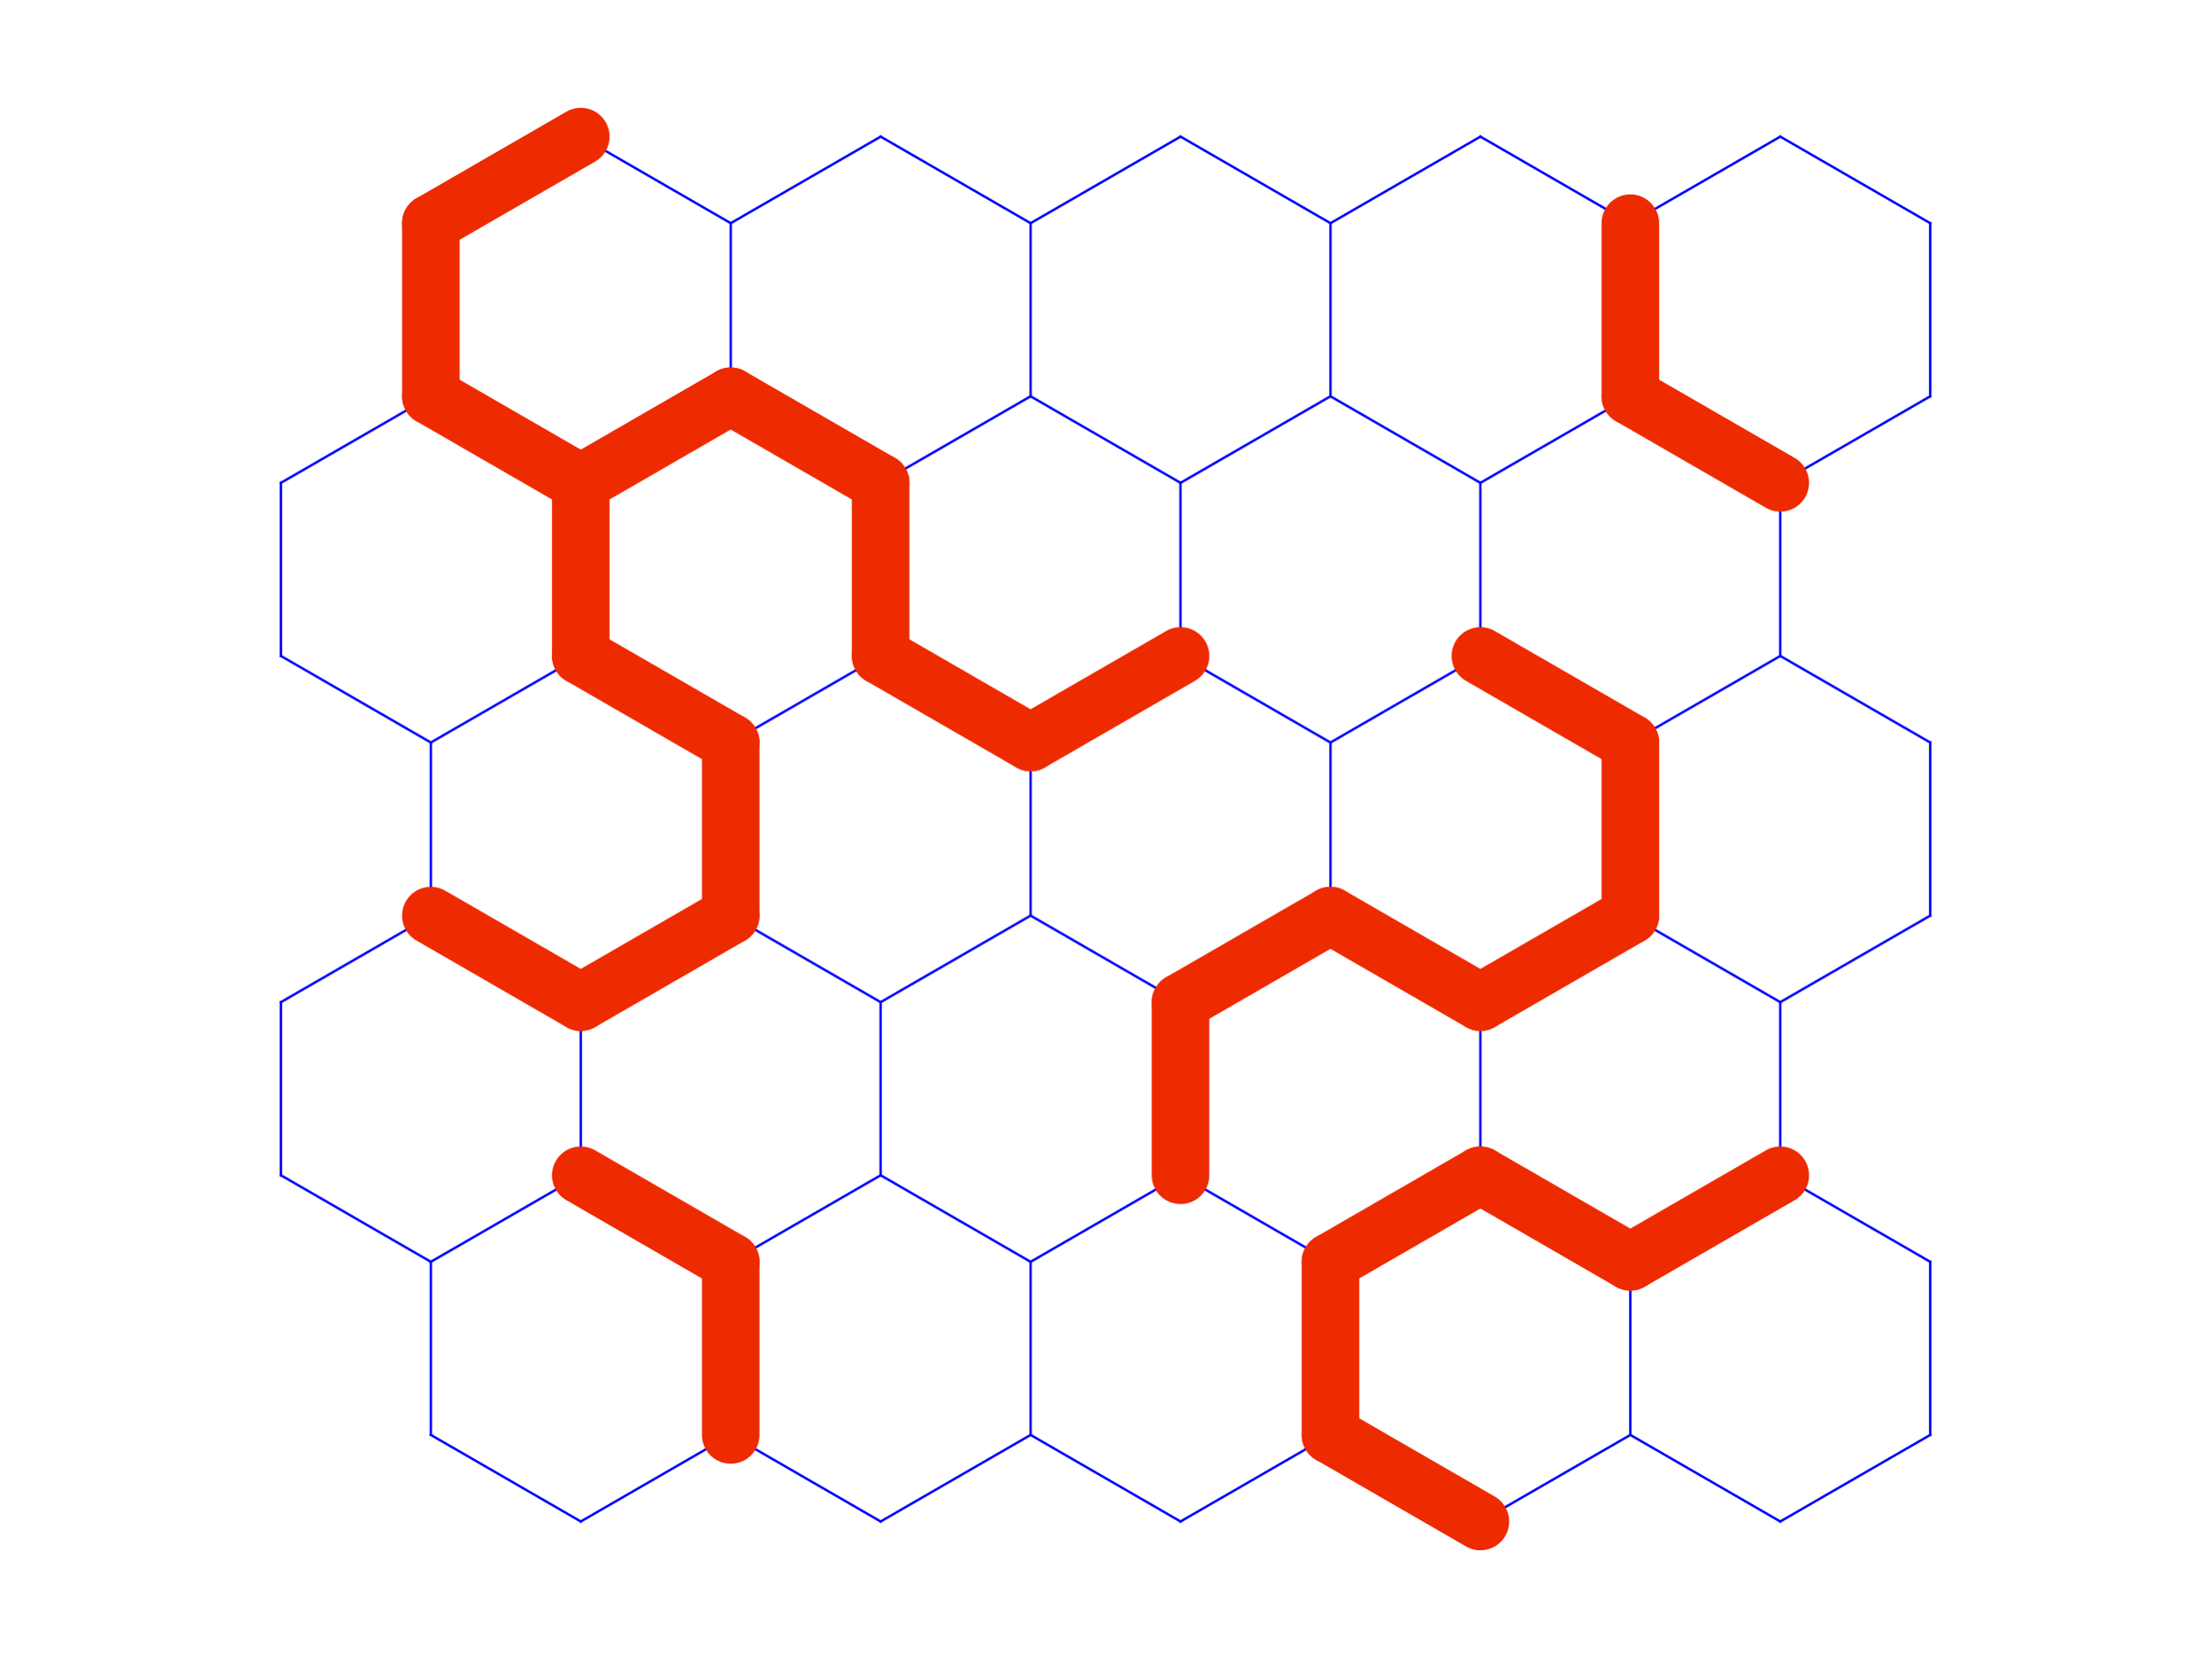
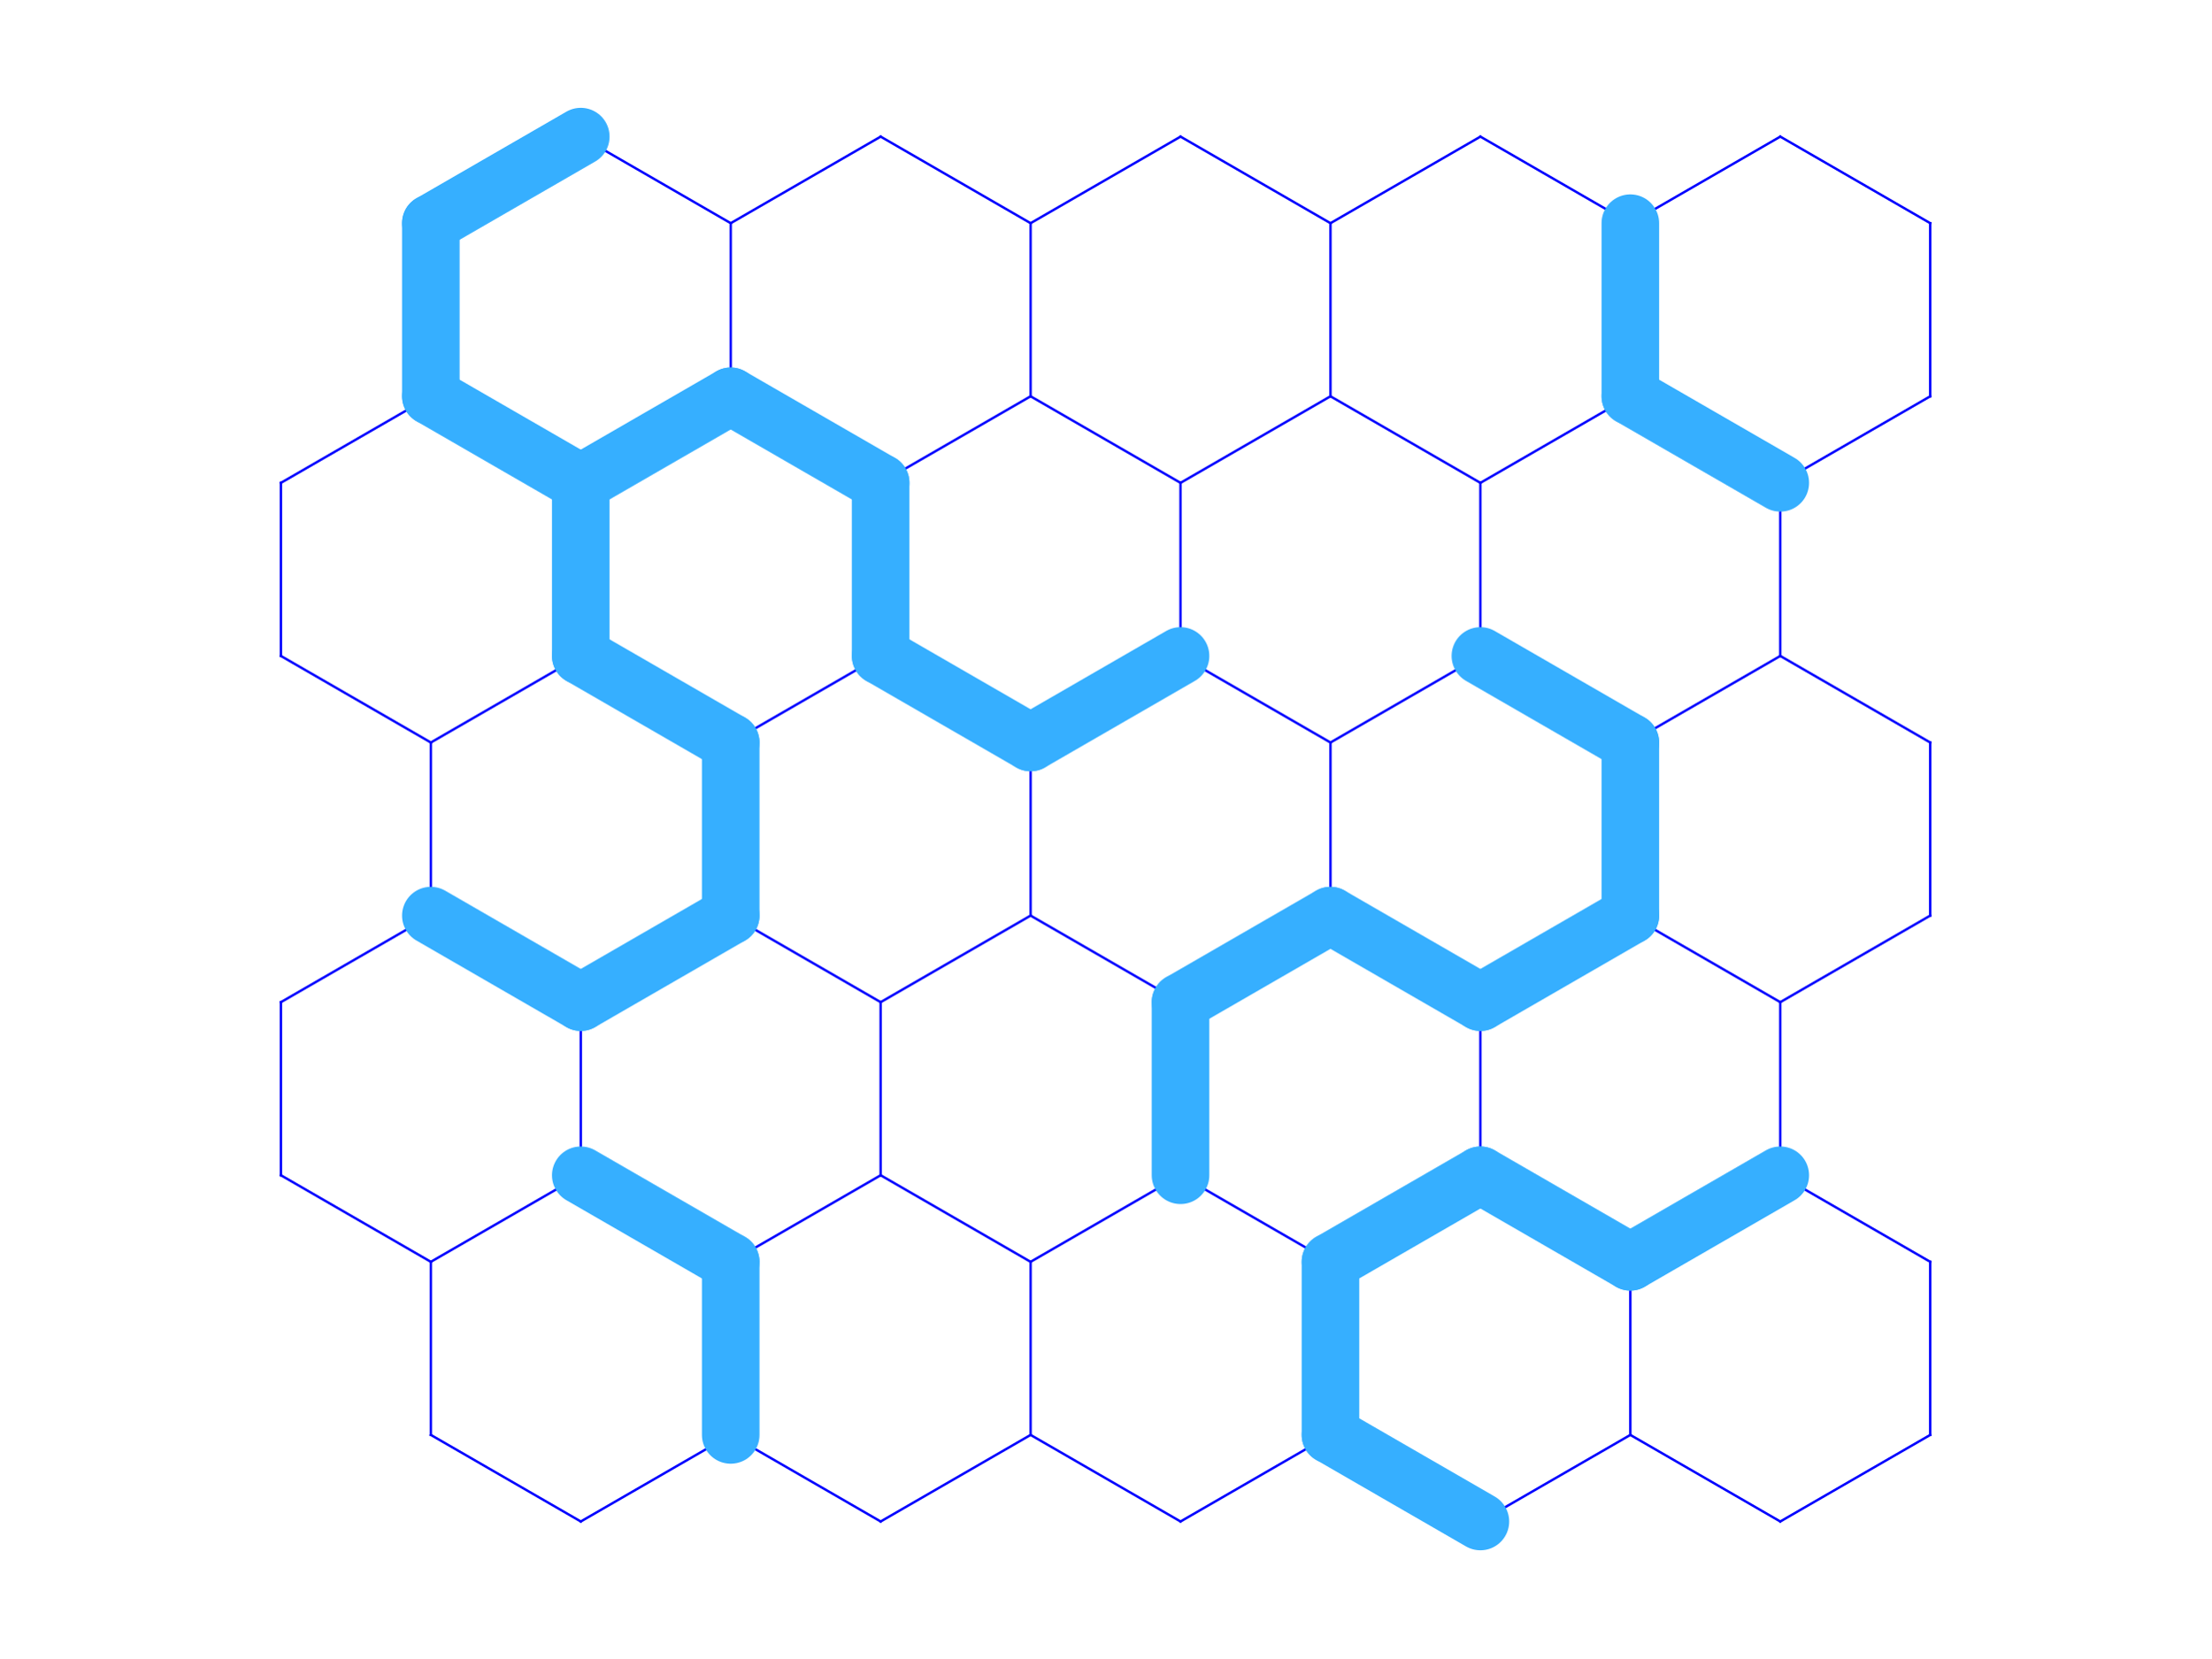
<svg xmlns="http://www.w3.org/2000/svg" width="460.8pt" height="345.6pt" viewBox="0 0 460.8 345.6" version="1.1" id="svg97">
  <defs id="defs1">
    <style type="text/css" id="style1">*{stroke-linejoin: round; stroke-linecap: butt}</style>
  </defs>
  <defs id="defs97">
    <clipPath id="pdbf9a2d3a2">
      <rect x="41.351" y="14.04" width="378.098" height="317.52" id="rect97" />
    </clipPath>
  </defs>
  <g id="layer5">
    <g id="line2d_2">
      <path d="M 121.033 317.127  L 152.281 299.086  " clip-path="url(#pdbf9a2d3a2)" style="fill: none; stroke: #0000ff; stroke-width: 0.5; stroke-linecap: square" id="path3" />
    </g>
    <g id="line2d_3">
      <path d="M 183.528 317.127  L 214.776 299.086  " clip-path="url(#pdbf9a2d3a2)" style="fill: none; stroke: #0000ff; stroke-width: 0.5; stroke-linecap: square" id="path4" />
    </g>
    <g id="line2d_4">
      <path d="M 246.024 317.127  L 277.272 299.086  " clip-path="url(#pdbf9a2d3a2)" style="fill: none; stroke: #0000ff; stroke-width: 0.5; stroke-linecap: square" id="path5" />
    </g>
    <g id="line2d_5">
      <path d="M 308.519 317.127  L 339.767 299.086  " clip-path="url(#pdbf9a2d3a2)" style="fill: none; stroke: #0000ff; stroke-width: 0.5; stroke-linecap: square" id="path6" />
    </g>
    <g id="line2d_6">
      <path d="M 371.015 317.127  L 402.263 299.086  " clip-path="url(#pdbf9a2d3a2)" style="fill: none; stroke: #0000ff; stroke-width: 0.5; stroke-linecap: square" id="path7" />
    </g>
    <g id="line2d_7">
      <path d="M 121.033 317.127  L 89.785 299.086  " clip-path="url(#pdbf9a2d3a2)" style="fill: none; stroke: #0000ff; stroke-width: 0.5; stroke-linecap: square" id="path8" />
    </g>
    <g id="line2d_8">
      <path d="M 183.528 317.127  L 152.281 299.086  " clip-path="url(#pdbf9a2d3a2)" style="fill: none; stroke: #0000ff; stroke-width: 0.5; stroke-linecap: square" id="path9" />
    </g>
    <g id="line2d_9">
      <path d="M 246.024 317.127  L 214.776 299.086  " clip-path="url(#pdbf9a2d3a2)" style="fill: none; stroke: #0000ff; stroke-width: 0.5; stroke-linecap: square" id="path10" />
    </g>
    <g id="line2d_11">
      <path d="M 371.015 317.127  L 339.767 299.086  " clip-path="url(#pdbf9a2d3a2)" style="fill: none; stroke: #0000ff; stroke-width: 0.5; stroke-linecap: square" id="path12" />
    </g>
    <g id="line2d_12">
      <path d="M 89.785 299.086  L 89.785 263.005  " clip-path="url(#pdbf9a2d3a2)" style="fill: none; stroke: #0000ff; stroke-width: 0.5; stroke-linecap: square" id="path13" />
    </g>
    <g id="line2d_14">
      <path d="M 214.776 299.086  L 214.776 263.005  " clip-path="url(#pdbf9a2d3a2)" style="fill: none; stroke: #0000ff; stroke-width: 0.5; stroke-linecap: square" id="path15" />
    </g>
    <g id="line2d_16">
      <path d="M 339.767 299.086  L 339.767 263.005  " clip-path="url(#pdbf9a2d3a2)" style="fill: none; stroke: #0000ff; stroke-width: 0.5; stroke-linecap: square" id="path17" />
    </g>
    <g id="line2d_17">
      <path d="M 402.263 299.086  L 402.263 263.005  " clip-path="url(#pdbf9a2d3a2)" style="fill: none; stroke: #0000ff; stroke-width: 0.5; stroke-linecap: square" id="path18" />
    </g>
    <g id="line2d_18">
      <path d="M 89.785 263.005  L 58.537 244.964  " clip-path="url(#pdbf9a2d3a2)" style="fill: none; stroke: #0000ff; stroke-width: 0.5; stroke-linecap: square" id="path19" />
    </g>
    <g id="line2d_20">
      <path d="M 214.776 263.005  L 183.528 244.964  " clip-path="url(#pdbf9a2d3a2)" style="fill: none; stroke: #0000ff; stroke-width: 0.5; stroke-linecap: square" id="path21" />
    </g>
    <g id="line2d_21">
      <path d="M 277.272 263.005  L 246.024 244.964  " clip-path="url(#pdbf9a2d3a2)" style="fill: none; stroke: #0000ff; stroke-width: 0.5; stroke-linecap: square" id="path22" />
    </g>
    <g id="line2d_23">
      <path d="M 402.263 263.005  L 371.015 244.964  " clip-path="url(#pdbf9a2d3a2)" style="fill: none; stroke: #0000ff; stroke-width: 0.5; stroke-linecap: square" id="path24" />
    </g>
    <g id="line2d_24">
      <path d="M 89.785 263.005  L 121.033 244.964  " clip-path="url(#pdbf9a2d3a2)" style="fill: none; stroke: #0000ff; stroke-width: 0.5; stroke-linecap: square" id="path25" />
    </g>
    <g id="line2d_25">
      <path d="M 152.281 263.005  L 183.528 244.964  " clip-path="url(#pdbf9a2d3a2)" style="fill: none; stroke: #0000ff; stroke-width: 0.5; stroke-linecap: square" id="path26" />
    </g>
    <g id="line2d_26">
      <path d="M 214.776 263.005  L 246.024 244.964  " clip-path="url(#pdbf9a2d3a2)" style="fill: none; stroke: #0000ff; stroke-width: 0.5; stroke-linecap: square" id="path27" />
    </g>
    <g id="line2d_29">
      <path d="M 58.537 244.964  L 58.537 208.882  " clip-path="url(#pdbf9a2d3a2)" style="fill: none; stroke: #0000ff; stroke-width: 0.5; stroke-linecap: square" id="path30" />
    </g>
    <g id="line2d_30">
      <path d="M 121.033 244.964  L 121.033 208.882  " clip-path="url(#pdbf9a2d3a2)" style="fill: none; stroke: #0000ff; stroke-width: 0.5; stroke-linecap: square" id="path31" />
    </g>
    <g id="line2d_31">
      <path d="M 183.528 244.964  L 183.528 208.882  " clip-path="url(#pdbf9a2d3a2)" style="fill: none; stroke: #0000ff; stroke-width: 0.5; stroke-linecap: square" id="path32" />
    </g>
    <g id="line2d_33">
      <path d="M 308.519 244.964  L 308.519 208.882  " clip-path="url(#pdbf9a2d3a2)" style="fill: none; stroke: #0000ff; stroke-width: 0.5; stroke-linecap: square" id="path34" />
    </g>
    <g id="line2d_34">
      <path d="M 371.015 244.964  L 371.015 208.882  " clip-path="url(#pdbf9a2d3a2)" style="fill: none; stroke: #0000ff; stroke-width: 0.5; stroke-linecap: square" id="path35" />
    </g>
    <g id="line2d_35">
      <path d="M 58.537 208.882  L 89.785 190.841  " clip-path="url(#pdbf9a2d3a2)" style="fill: none; stroke: #0000ff; stroke-width: 0.5; stroke-linecap: square" id="path36" />
    </g>
    <g id="line2d_37">
      <path d="M 183.528 208.882  L 214.776 190.841  " clip-path="url(#pdbf9a2d3a2)" style="fill: none; stroke: #0000ff; stroke-width: 0.5; stroke-linecap: square" id="path38" />
    </g>
    <g id="line2d_40">
      <path d="M 371.015 208.882  L 402.263 190.841  " clip-path="url(#pdbf9a2d3a2)" style="fill: none; stroke: #0000ff; stroke-width: 0.5; stroke-linecap: square" id="path41" />
    </g>
    <g id="line2d_42">
      <path d="M 183.528 208.882  L 152.281 190.841  " clip-path="url(#pdbf9a2d3a2)" style="fill: none; stroke: #0000ff; stroke-width: 0.5; stroke-linecap: square" id="path43" />
    </g>
    <g id="line2d_43">
      <path d="M 246.024 208.882  L 214.776 190.841  " clip-path="url(#pdbf9a2d3a2)" style="fill: none; stroke: #0000ff; stroke-width: 0.5; stroke-linecap: square" id="path44" />
    </g>
    <g id="line2d_45">
      <path d="M 371.015 208.882  L 339.767 190.841  " clip-path="url(#pdbf9a2d3a2)" style="fill: none; stroke: #0000ff; stroke-width: 0.5; stroke-linecap: square" id="path46" />
    </g>
    <g id="line2d_46">
      <path d="M 89.785 190.841  L 89.785 154.759  " clip-path="url(#pdbf9a2d3a2)" style="fill: none; stroke: #0000ff; stroke-width: 0.5; stroke-linecap: square" id="path47" />
    </g>
    <g id="line2d_48">
      <path d="M 214.776 190.841  L 214.776 154.759  " clip-path="url(#pdbf9a2d3a2)" style="fill: none; stroke: #0000ff; stroke-width: 0.5; stroke-linecap: square" id="path49" />
    </g>
    <g id="line2d_49">
      <path d="M 277.272 190.841  L 277.272 154.759  " clip-path="url(#pdbf9a2d3a2)" style="fill: none; stroke: #0000ff; stroke-width: 0.5; stroke-linecap: square" id="path50" />
    </g>
    <g id="line2d_51">
      <path d="M 402.263 190.841  L 402.263 154.759  " clip-path="url(#pdbf9a2d3a2)" style="fill: none; stroke: #0000ff; stroke-width: 0.5; stroke-linecap: square" id="path52" />
    </g>
    <g id="line2d_52">
      <path d="M 89.785 154.759  L 58.537 136.718  " clip-path="url(#pdbf9a2d3a2)" style="fill: none; stroke: #0000ff; stroke-width: 0.5; stroke-linecap: square" id="path53" />
    </g>
    <g id="line2d_55">
      <path d="M 277.272 154.759  L 246.024 136.718  " clip-path="url(#pdbf9a2d3a2)" style="fill: none; stroke: #0000ff; stroke-width: 0.5; stroke-linecap: square" id="path56" />
    </g>
    <g id="line2d_57">
      <path d="M 402.263 154.759  L 371.015 136.718  " clip-path="url(#pdbf9a2d3a2)" style="fill: none; stroke: #0000ff; stroke-width: 0.5; stroke-linecap: square" id="path58" />
    </g>
    <g id="line2d_58">
      <path d="M 89.785 154.759  L 121.033 136.718  " clip-path="url(#pdbf9a2d3a2)" style="fill: none; stroke: #0000ff; stroke-width: 0.5; stroke-linecap: square" id="path59" />
    </g>
    <g id="line2d_59">
      <path d="M 152.281 154.759  L 183.528 136.718  " clip-path="url(#pdbf9a2d3a2)" style="fill: none; stroke: #0000ff; stroke-width: 0.5; stroke-linecap: square" id="path60" />
    </g>
    <g id="line2d_61">
      <path d="M 277.272 154.759  L 308.519 136.718  " clip-path="url(#pdbf9a2d3a2)" style="fill: none; stroke: #0000ff; stroke-width: 0.5; stroke-linecap: square" id="path62" />
    </g>
    <g id="line2d_62">
      <path d="M 339.767 154.759  L 371.015 136.718  " clip-path="url(#pdbf9a2d3a2)" style="fill: none; stroke: #0000ff; stroke-width: 0.5; stroke-linecap: square" id="path63" />
    </g>
    <g id="line2d_63">
      <path d="M 58.537 136.718  L 58.537 100.636  " clip-path="url(#pdbf9a2d3a2)" style="fill: none; stroke: #0000ff; stroke-width: 0.5; stroke-linecap: square" id="path64" />
    </g>
    <g id="line2d_66">
      <path d="M 246.024 136.718  L 246.024 100.636  " clip-path="url(#pdbf9a2d3a2)" style="fill: none; stroke: #0000ff; stroke-width: 0.5; stroke-linecap: square" id="path67" />
    </g>
    <g id="line2d_67">
      <path d="M 308.519 136.718  L 308.519 100.636  " clip-path="url(#pdbf9a2d3a2)" style="fill: none; stroke: #0000ff; stroke-width: 0.5; stroke-linecap: square" id="path68" />
    </g>
    <g id="line2d_68">
      <path d="M 371.015 136.718  L 371.015 100.636  " clip-path="url(#pdbf9a2d3a2)" style="fill: none; stroke: #0000ff; stroke-width: 0.5; stroke-linecap: square" id="path69" />
    </g>
    <g id="line2d_69">
      <path d="M 58.537 100.636  L 89.785 82.595  " clip-path="url(#pdbf9a2d3a2)" style="fill: none; stroke: #0000ff; stroke-width: 0.5; stroke-linecap: square" id="path70" />
    </g>
    <g id="line2d_71">
      <path d="M 183.528 100.636  L 214.776 82.595  " clip-path="url(#pdbf9a2d3a2)" style="fill: none; stroke: #0000ff; stroke-width: 0.5; stroke-linecap: square" id="path72" />
    </g>
    <g id="line2d_72">
      <path d="M 246.024 100.636  L 277.272 82.595  " clip-path="url(#pdbf9a2d3a2)" style="fill: none; stroke: #0000ff; stroke-width: 0.5; stroke-linecap: square" id="path73" />
    </g>
    <g id="line2d_73">
      <path d="M 308.519 100.636  L 339.767 82.595  " clip-path="url(#pdbf9a2d3a2)" style="fill: none; stroke: #0000ff; stroke-width: 0.5; stroke-linecap: square" id="path74" />
    </g>
    <g id="line2d_74">
      <path d="M 371.015 100.636  L 402.263 82.595  " clip-path="url(#pdbf9a2d3a2)" style="fill: none; stroke: #0000ff; stroke-width: 0.5; stroke-linecap: square" id="path75" />
    </g>
    <g id="line2d_77">
      <path d="M 246.024 100.636  L 214.776 82.595  " clip-path="url(#pdbf9a2d3a2)" style="fill: none; stroke: #0000ff; stroke-width: 0.5; stroke-linecap: square" id="path78" />
    </g>
    <g id="line2d_78">
      <path d="M 308.519 100.636  L 277.272 82.595  " clip-path="url(#pdbf9a2d3a2)" style="fill: none; stroke: #0000ff; stroke-width: 0.5; stroke-linecap: square" id="path79" />
    </g>
    <g id="line2d_81">
      <path d="M 152.281 82.595  L 152.281 46.514  " clip-path="url(#pdbf9a2d3a2)" style="fill: none; stroke: #0000ff; stroke-width: 0.5; stroke-linecap: square" id="path82" />
    </g>
    <g id="line2d_82">
      <path d="M 214.776 82.595  L 214.776 46.514  " clip-path="url(#pdbf9a2d3a2)" style="fill: none; stroke: #0000ff; stroke-width: 0.5; stroke-linecap: square" id="path83" />
    </g>
    <g id="line2d_83">
      <path d="M 277.272 82.595  L 277.272 46.514  " clip-path="url(#pdbf9a2d3a2)" style="fill: none; stroke: #0000ff; stroke-width: 0.5; stroke-linecap: square" id="path84" />
    </g>
    <g id="line2d_85">
      <path d="M 402.263 82.595  L 402.263 46.514  " clip-path="url(#pdbf9a2d3a2)" style="fill: none; stroke: #0000ff; stroke-width: 0.5; stroke-linecap: square" id="path86" />
    </g>
    <g id="line2d_87">
      <path d="M 152.281 46.514  L 121.033 28.473  " clip-path="url(#pdbf9a2d3a2)" style="fill: none; stroke: #0000ff; stroke-width: 0.5; stroke-linecap: square" id="path88" />
    </g>
    <g id="line2d_88">
      <path d="M 214.776 46.514  L 183.528 28.473  " clip-path="url(#pdbf9a2d3a2)" style="fill: none; stroke: #0000ff; stroke-width: 0.5; stroke-linecap: square" id="path89" />
    </g>
    <g id="line2d_89">
      <path d="M 277.272 46.514  L 246.024 28.473  " clip-path="url(#pdbf9a2d3a2)" style="fill: none; stroke: #0000ff; stroke-width: 0.5; stroke-linecap: square" id="path90" />
    </g>
    <g id="line2d_90">
      <path d="M 339.767 46.514  L 308.519 28.473  " clip-path="url(#pdbf9a2d3a2)" style="fill: none; stroke: #0000ff; stroke-width: 0.5; stroke-linecap: square" id="path91" />
    </g>
    <g id="line2d_91">
      <path d="M 402.263 46.514  L 371.015 28.473  " clip-path="url(#pdbf9a2d3a2)" style="fill: none; stroke: #0000ff; stroke-width: 0.5; stroke-linecap: square" id="path92" />
    </g>
    <g id="line2d_92" style="stroke:#000000;stroke-opacity:1;stroke-width:5;stroke-dasharray:none;stroke-linecap:round" />
    <g id="line2d_93">
      <path d="M 152.281 46.514  L 183.528 28.473  " clip-path="url(#pdbf9a2d3a2)" style="fill: none; stroke: #0000ff; stroke-width: 0.5; stroke-linecap: square" id="path94" />
    </g>
    <g id="line2d_94">
      <path d="M 214.776 46.514  L 246.024 28.473  " clip-path="url(#pdbf9a2d3a2)" style="fill: none; stroke: #0000ff; stroke-width: 0.5; stroke-linecap: square" id="path95" />
    </g>
    <g id="line2d_95">
      <path d="M 277.272 46.514  L 308.519 28.473  " clip-path="url(#pdbf9a2d3a2)" style="fill: none; stroke: #0000ff; stroke-width: 0.5; stroke-linecap: square" id="path96" />
    </g>
    <g id="line2d_96">
      <path d="M 339.767 46.514  L 371.015 28.473  " clip-path="url(#pdbf9a2d3a2)" style="fill: none; stroke: #0000ff; stroke-width: 0.5; stroke-linecap: square" id="path97" />
    </g>
  </g>
  <g id="layer6">
-     <g id="line2d_10" style="stroke:#ee2b00;stroke-opacity:1;stroke-width:12;stroke-dasharray:none;stroke-linecap:round">
-       <path d="M 308.519 317.127  L 277.272 299.086  " clip-path="url(#pdbf9a2d3a2)" style="fill:none;stroke:#ee2b00;stroke-width:12;stroke-linecap:round;stroke-opacity:1;stroke-dasharray:none" id="path11" />
-     </g>
-     <g id="line2d_13" style="stroke:#ee2b00;stroke-opacity:1;stroke-width:12;stroke-dasharray:none;stroke-linecap:round">
-       <path d="M 152.281 299.086  L 152.281 263.005  " clip-path="url(#pdbf9a2d3a2)" style="fill:none;stroke:#ee2b00;stroke-width:12;stroke-linecap:round;stroke-opacity:1;stroke-dasharray:none" id="path14" />
-     </g>
-     <g id="line2d_15" style="stroke:#ee2b00;stroke-opacity:1;stroke-width:12;stroke-dasharray:none;stroke-linecap:round">
-       <path d="M 277.272 299.086  L 277.272 263.005  " clip-path="url(#pdbf9a2d3a2)" style="fill:none;stroke:#ee2b00;stroke-width:12;stroke-linecap:round;stroke-opacity:1;stroke-dasharray:none" id="path16" />
-     </g>
-     <g id="line2d_19" style="stroke:#ee2b00;stroke-opacity:1;stroke-width:12;stroke-dasharray:none;stroke-linecap:round">
-       <path d="M 152.281 263.005  L 121.033 244.964  " clip-path="url(#pdbf9a2d3a2)" style="fill:none;stroke:#ee2b00;stroke-width:12;stroke-linecap:round;stroke-opacity:1;stroke-dasharray:none" id="path20" />
-     </g>
-     <g id="line2d_22" style="stroke:#ee2b00;stroke-opacity:1;stroke-width:12;stroke-dasharray:none;stroke-linecap:round">
-       <path d="M 339.767 263.005  L 308.519 244.964  " clip-path="url(#pdbf9a2d3a2)" style="fill:none;stroke:#ee2b00;stroke-width:12;stroke-linecap:round;stroke-opacity:1;stroke-dasharray:none" id="path23" />
-     </g>
-     <g id="line2d_27" style="stroke:#ee2b00;stroke-opacity:1;stroke-width:12;stroke-dasharray:none;stroke-linecap:round">
-       <path d="M 277.272 263.005  L 308.519 244.964  " clip-path="url(#pdbf9a2d3a2)" style="fill:none;stroke:#ee2b00;stroke-width:12;stroke-linecap:round;stroke-opacity:1;stroke-dasharray:none" id="path28" />
-     </g>
-     <g id="line2d_28" style="stroke:#ee2b00;stroke-opacity:1;stroke-width:12;stroke-dasharray:none;stroke-linecap:round">
-       <path d="M 339.767 263.005  L 371.015 244.964  " clip-path="url(#pdbf9a2d3a2)" style="fill:none;stroke:#ee2b00;stroke-width:12;stroke-linecap:round;stroke-opacity:1;stroke-dasharray:none" id="path29" />
-     </g>
-     <g id="line2d_32" style="stroke:#ee2b00;stroke-opacity:1;stroke-width:12;stroke-dasharray:none;stroke-linecap:round">
-       <path d="M 246.024 244.964  L 246.024 208.882  " clip-path="url(#pdbf9a2d3a2)" style="fill:none;stroke:#ee2b00;stroke-width:12;stroke-linecap:round;stroke-opacity:1;stroke-dasharray:none" id="path33" />
-     </g>
-     <g id="line2d_36" style="stroke:#ee2b00;stroke-opacity:1;stroke-width:12;stroke-dasharray:none;stroke-linecap:round">
-       <path d="M 121.033 208.882  L 152.281 190.841  " clip-path="url(#pdbf9a2d3a2)" style="fill:none;stroke:#ee2b00;stroke-width:12;stroke-linecap:round;stroke-opacity:1;stroke-dasharray:none" id="path37" />
-     </g>
-     <g id="line2d_38" style="stroke:#ee2b00;stroke-opacity:1;stroke-width:12;stroke-dasharray:none;stroke-linecap:round">
-       <path d="M 246.024 208.882  L 277.272 190.841  " clip-path="url(#pdbf9a2d3a2)" style="fill:none;stroke:#ee2b00;stroke-width:12;stroke-linecap:round;stroke-opacity:1;stroke-dasharray:none" id="path39" />
-     </g>
-     <g id="line2d_39" style="stroke:#ee2b00;stroke-opacity:1;stroke-width:12;stroke-dasharray:none;stroke-linecap:round">
-       <path d="M 308.519 208.882  L 339.767 190.841  " clip-path="url(#pdbf9a2d3a2)" style="fill:none;stroke:#ee2b00;stroke-width:12;stroke-linecap:round;stroke-opacity:1;stroke-dasharray:none" id="path40" />
-     </g>
-     <g id="line2d_41" style="stroke:#ee2b00;stroke-opacity:1;stroke-width:12;stroke-dasharray:none;stroke-linecap:round">
-       <path d="M 121.033 208.882  L 89.785 190.841  " clip-path="url(#pdbf9a2d3a2)" style="fill:none;stroke:#ee2b00;stroke-width:12;stroke-linecap:round;stroke-opacity:1;stroke-dasharray:none" id="path42" />
-     </g>
-     <g id="line2d_44" style="stroke:#ee2b00;stroke-opacity:1;stroke-width:12;stroke-dasharray:none;stroke-linecap:round">
-       <path d="M 308.519 208.882  L 277.272 190.841  " clip-path="url(#pdbf9a2d3a2)" style="fill:none;stroke:#ee2b00;stroke-width:12;stroke-linecap:round;stroke-opacity:1;stroke-dasharray:none" id="path45" />
-     </g>
-     <g id="line2d_47" style="stroke:#ee2b00;stroke-opacity:1;stroke-width:12;stroke-dasharray:none;stroke-linecap:round">
-       <path d="M 152.281 190.841  L 152.281 154.759  " clip-path="url(#pdbf9a2d3a2)" style="fill:none;stroke:#ee2b00;stroke-width:12;stroke-linecap:round;stroke-opacity:1;stroke-dasharray:none" id="path48" />
-     </g>
-     <g id="line2d_50" style="stroke:#ee2b00;stroke-opacity:1;stroke-width:12;stroke-dasharray:none;stroke-linecap:round">
-       <path d="M 339.767 190.841  L 339.767 154.759  " clip-path="url(#pdbf9a2d3a2)" style="fill:none;stroke:#ee2b00;stroke-width:12;stroke-linecap:round;stroke-opacity:1;stroke-dasharray:none" id="path51" />
-     </g>
-     <g id="line2d_53" style="stroke:#ee2b00;stroke-opacity:1;stroke-width:12;stroke-dasharray:none;stroke-linecap:round">
-       <path d="M 152.281 154.759  L 121.033 136.718  " clip-path="url(#pdbf9a2d3a2)" style="fill:none;stroke:#ee2b00;stroke-width:12;stroke-linecap:round;stroke-opacity:1;stroke-dasharray:none" id="path54" />
-     </g>
-     <g id="line2d_54" style="stroke:#ee2b00;stroke-opacity:1;stroke-width:12;stroke-dasharray:none;stroke-linecap:round">
-       <path d="M 214.776 154.759  L 183.528 136.718  " clip-path="url(#pdbf9a2d3a2)" style="fill:none;stroke:#ee2b00;stroke-width:12;stroke-linecap:round;stroke-opacity:1;stroke-dasharray:none" id="path55" />
-     </g>
-     <g id="line2d_56" style="stroke:#ee2b00;stroke-opacity:1;stroke-width:12;stroke-dasharray:none;stroke-linecap:round">
-       <path d="M 339.767 154.759  L 308.519 136.718  " clip-path="url(#pdbf9a2d3a2)" style="fill:none;stroke:#ee2b00;stroke-width:12;stroke-linecap:round;stroke-opacity:1;stroke-dasharray:none" id="path57" />
-     </g>
-     <g id="line2d_60" style="stroke:#ee2b00;stroke-opacity:1;stroke-width:12;stroke-dasharray:none;stroke-linecap:round">
-       <path d="M 214.776 154.759  L 246.024 136.718  " clip-path="url(#pdbf9a2d3a2)" style="fill:none;stroke:#ee2b00;stroke-width:12;stroke-linecap:round;stroke-opacity:1;stroke-dasharray:none" id="path61" />
-     </g>
-     <g id="line2d_64" style="stroke:#ee2b00;stroke-opacity:1;stroke-width:12;stroke-dasharray:none;stroke-linecap:round">
-       <path d="M 121.033 136.718  L 121.033 100.636  " clip-path="url(#pdbf9a2d3a2)" style="fill:none;stroke:#ee2b00;stroke-width:12;stroke-linecap:round;stroke-opacity:1;stroke-dasharray:none" id="path65" />
-     </g>
-     <g id="line2d_65" style="stroke:#ee2b00;stroke-opacity:1;stroke-width:12;stroke-dasharray:none;stroke-linecap:round">
-       <path d="M 183.528 136.718  L 183.528 100.636  " clip-path="url(#pdbf9a2d3a2)" style="fill:none;stroke:#ee2b00;stroke-width:12;stroke-linecap:round;stroke-opacity:1;stroke-dasharray:none" id="path66" />
-     </g>
-     <g id="line2d_70" style="stroke:#ee2b00;stroke-opacity:1;stroke-width:12;stroke-dasharray:none;stroke-linecap:round">
-       <path d="M 121.033 100.636  L 152.281 82.595  " clip-path="url(#pdbf9a2d3a2)" style="fill:none;stroke:#ee2b00;stroke-width:12;stroke-linecap:round;stroke-opacity:1;stroke-dasharray:none" id="path71" />
-     </g>
-     <g id="line2d_75" style="stroke:#ee2b00;stroke-opacity:1;stroke-width:12;stroke-dasharray:none;stroke-linecap:round">
-       <path d="M 121.033 100.636  L 89.785 82.595  " clip-path="url(#pdbf9a2d3a2)" style="fill:none;stroke:#ee2b00;stroke-width:12;stroke-linecap:round;stroke-opacity:1;stroke-dasharray:none" id="path76" />
-     </g>
-     <g id="line2d_76" style="stroke:#ee2b00;stroke-opacity:1;stroke-width:12;stroke-dasharray:none;stroke-linecap:round">
-       <path d="M 183.528 100.636  L 152.281 82.595  " clip-path="url(#pdbf9a2d3a2)" style="fill:none;stroke:#ee2b00;stroke-width:12;stroke-linecap:round;stroke-opacity:1;stroke-dasharray:none" id="path77" />
-     </g>
-     <g id="line2d_79" style="stroke:#ee2b00;stroke-opacity:1;stroke-width:12;stroke-dasharray:none;stroke-linecap:round">
-       <path d="M 371.015 100.636  L 339.767 82.595  " clip-path="url(#pdbf9a2d3a2)" style="fill:none;stroke:#ee2b00;stroke-width:12;stroke-linecap:round;stroke-opacity:1;stroke-dasharray:none" id="path80" />
-     </g>
-     <g id="line2d_80" style="stroke:#ee2b00;stroke-opacity:1;stroke-width:12;stroke-dasharray:none;stroke-linecap:round">
-       <path d="M 89.785 82.595  L 89.785 46.514  " clip-path="url(#pdbf9a2d3a2)" style="fill:none;stroke:#ee2b00;stroke-width:12;stroke-linecap:round;stroke-opacity:1;stroke-dasharray:none" id="path81" />
-     </g>
-     <g id="line2d_84" style="stroke:#ee2b00;stroke-opacity:1;stroke-width:12;stroke-dasharray:none;stroke-linecap:round">
-       <path d="M 339.767 82.595  L 339.767 46.514  " clip-path="url(#pdbf9a2d3a2)" style="fill:none;stroke:#ee2b00;stroke-width:12;stroke-linecap:round;stroke-opacity:1;stroke-dasharray:none" id="path85" />
-     </g>
-     <path d="M 89.785 46.514  L 121.033 28.473  " clip-path="url(#pdbf9a2d3a2)" style="stroke:#ee2b00;stroke-opacity:1;stroke-width:12;stroke-dasharray:none;stroke-linecap:round;fill:none" id="path93" />
+     <g id="line2d_10" style="stroke:#36afff;stroke-opacity:1;stroke-width:12;stroke-dasharray:none;stroke-linecap:round">
+       <path d="M 308.519 317.127  L 277.272 299.086  " clip-path="url(#pdbf9a2d3a2)" style="fill:none;stroke:#36afff;stroke-width:12;stroke-linecap:round;stroke-opacity:1;stroke-dasharray:none" id="path11" />
+     </g>
+     <g id="line2d_13" style="stroke:#36afff;stroke-opacity:1;stroke-width:12;stroke-dasharray:none;stroke-linecap:round">
+       <path d="M 152.281 299.086  L 152.281 263.005  " clip-path="url(#pdbf9a2d3a2)" style="fill:none;stroke:#36afff;stroke-width:12;stroke-linecap:round;stroke-opacity:1;stroke-dasharray:none" id="path14" />
+     </g>
+     <g id="line2d_15" style="stroke:#36afff;stroke-opacity:1;stroke-width:12;stroke-dasharray:none;stroke-linecap:round">
+       <path d="M 277.272 299.086  L 277.272 263.005  " clip-path="url(#pdbf9a2d3a2)" style="fill:none;stroke:#36afff;stroke-width:12;stroke-linecap:round;stroke-opacity:1;stroke-dasharray:none" id="path16" />
+     </g>
+     <g id="line2d_19" style="stroke:#36afff;stroke-opacity:1;stroke-width:12;stroke-dasharray:none;stroke-linecap:round">
+       <path d="M 152.281 263.005  L 121.033 244.964  " clip-path="url(#pdbf9a2d3a2)" style="fill:none;stroke:#36afff;stroke-width:12;stroke-linecap:round;stroke-opacity:1;stroke-dasharray:none" id="path20" />
+     </g>
+     <g id="line2d_22" style="stroke:#36afff;stroke-opacity:1;stroke-width:12;stroke-dasharray:none;stroke-linecap:round">
+       <path d="M 339.767 263.005  L 308.519 244.964  " clip-path="url(#pdbf9a2d3a2)" style="fill:none;stroke:#36afff;stroke-width:12;stroke-linecap:round;stroke-opacity:1;stroke-dasharray:none" id="path23" />
+     </g>
+     <g id="line2d_27" style="stroke:#36afff;stroke-opacity:1;stroke-width:12;stroke-dasharray:none;stroke-linecap:round">
+       <path d="M 277.272 263.005  L 308.519 244.964  " clip-path="url(#pdbf9a2d3a2)" style="fill:none;stroke:#36afff;stroke-width:12;stroke-linecap:round;stroke-opacity:1;stroke-dasharray:none" id="path28" />
+     </g>
+     <g id="line2d_28" style="stroke:#36afff;stroke-opacity:1;stroke-width:12;stroke-dasharray:none;stroke-linecap:round">
+       <path d="M 339.767 263.005  L 371.015 244.964  " clip-path="url(#pdbf9a2d3a2)" style="fill:none;stroke:#36afff;stroke-width:12;stroke-linecap:round;stroke-opacity:1;stroke-dasharray:none" id="path29" />
+     </g>
+     <g id="line2d_32" style="stroke:#36afff;stroke-opacity:1;stroke-width:12;stroke-dasharray:none;stroke-linecap:round">
+       <path d="M 246.024 244.964  L 246.024 208.882  " clip-path="url(#pdbf9a2d3a2)" style="fill:none;stroke:#36afff;stroke-width:12;stroke-linecap:round;stroke-opacity:1;stroke-dasharray:none" id="path33" />
+     </g>
+     <g id="line2d_36" style="stroke:#36afff;stroke-opacity:1;stroke-width:12;stroke-dasharray:none;stroke-linecap:round">
+       <path d="M 121.033 208.882  L 152.281 190.841  " clip-path="url(#pdbf9a2d3a2)" style="fill:none;stroke:#36afff;stroke-width:12;stroke-linecap:round;stroke-opacity:1;stroke-dasharray:none" id="path37" />
+     </g>
+     <g id="line2d_38" style="stroke:#36afff;stroke-opacity:1;stroke-width:12;stroke-dasharray:none;stroke-linecap:round">
+       <path d="M 246.024 208.882  L 277.272 190.841  " clip-path="url(#pdbf9a2d3a2)" style="fill:none;stroke:#36afff;stroke-width:12;stroke-linecap:round;stroke-opacity:1;stroke-dasharray:none" id="path39" />
+     </g>
+     <g id="line2d_39" style="stroke:#36afff;stroke-opacity:1;stroke-width:12;stroke-dasharray:none;stroke-linecap:round">
+       <path d="M 308.519 208.882  L 339.767 190.841  " clip-path="url(#pdbf9a2d3a2)" style="fill:none;stroke:#36afff;stroke-width:12;stroke-linecap:round;stroke-opacity:1;stroke-dasharray:none" id="path40" />
+     </g>
+     <g id="line2d_41" style="stroke:#36afff;stroke-opacity:1;stroke-width:12;stroke-dasharray:none;stroke-linecap:round">
+       <path d="M 121.033 208.882  L 89.785 190.841  " clip-path="url(#pdbf9a2d3a2)" style="fill:none;stroke:#36afff;stroke-width:12;stroke-linecap:round;stroke-opacity:1;stroke-dasharray:none" id="path42" />
+     </g>
+     <g id="line2d_44" style="stroke:#36afff;stroke-opacity:1;stroke-width:12;stroke-dasharray:none;stroke-linecap:round">
+       <path d="M 308.519 208.882  L 277.272 190.841  " clip-path="url(#pdbf9a2d3a2)" style="fill:none;stroke:#36afff;stroke-width:12;stroke-linecap:round;stroke-opacity:1;stroke-dasharray:none" id="path45" />
+     </g>
+     <g id="line2d_47" style="stroke:#36afff;stroke-opacity:1;stroke-width:12;stroke-dasharray:none;stroke-linecap:round">
+       <path d="M 152.281 190.841  L 152.281 154.759  " clip-path="url(#pdbf9a2d3a2)" style="fill:none;stroke:#36afff;stroke-width:12;stroke-linecap:round;stroke-opacity:1;stroke-dasharray:none" id="path48" />
+     </g>
+     <g id="line2d_50" style="stroke:#36afff;stroke-opacity:1;stroke-width:12;stroke-dasharray:none;stroke-linecap:round">
+       <path d="M 339.767 190.841  L 339.767 154.759  " clip-path="url(#pdbf9a2d3a2)" style="fill:none;stroke:#36afff;stroke-width:12;stroke-linecap:round;stroke-opacity:1;stroke-dasharray:none" id="path51" />
+     </g>
+     <g id="line2d_53" style="stroke:#36afff;stroke-opacity:1;stroke-width:12;stroke-dasharray:none;stroke-linecap:round">
+       <path d="M 152.281 154.759  L 121.033 136.718  " clip-path="url(#pdbf9a2d3a2)" style="fill:none;stroke:#36afff;stroke-width:12;stroke-linecap:round;stroke-opacity:1;stroke-dasharray:none" id="path54" />
+     </g>
+     <g id="line2d_54" style="stroke:#36afff;stroke-opacity:1;stroke-width:12;stroke-dasharray:none;stroke-linecap:round">
+       <path d="M 214.776 154.759  L 183.528 136.718  " clip-path="url(#pdbf9a2d3a2)" style="fill:none;stroke:#36afff;stroke-width:12;stroke-linecap:round;stroke-opacity:1;stroke-dasharray:none" id="path55" />
+     </g>
+     <g id="line2d_56" style="stroke:#36afff;stroke-opacity:1;stroke-width:12;stroke-dasharray:none;stroke-linecap:round">
+       <path d="M 339.767 154.759  L 308.519 136.718  " clip-path="url(#pdbf9a2d3a2)" style="fill:none;stroke:#36afff;stroke-width:12;stroke-linecap:round;stroke-opacity:1;stroke-dasharray:none" id="path57" />
+     </g>
+     <g id="line2d_60" style="stroke:#36afff;stroke-opacity:1;stroke-width:12;stroke-dasharray:none;stroke-linecap:round">
+       <path d="M 214.776 154.759  L 246.024 136.718  " clip-path="url(#pdbf9a2d3a2)" style="fill:none;stroke:#36afff;stroke-width:12;stroke-linecap:round;stroke-opacity:1;stroke-dasharray:none" id="path61" />
+     </g>
+     <g id="line2d_64" style="stroke:#36afff;stroke-opacity:1;stroke-width:12;stroke-dasharray:none;stroke-linecap:round">
+       <path d="M 121.033 136.718  L 121.033 100.636  " clip-path="url(#pdbf9a2d3a2)" style="fill:none;stroke:#36afff;stroke-width:12;stroke-linecap:round;stroke-opacity:1;stroke-dasharray:none" id="path65" />
+     </g>
+     <g id="line2d_65" style="stroke:#36afff;stroke-opacity:1;stroke-width:12;stroke-dasharray:none;stroke-linecap:round">
+       <path d="M 183.528 136.718  L 183.528 100.636  " clip-path="url(#pdbf9a2d3a2)" style="fill:none;stroke:#36afff;stroke-width:12;stroke-linecap:round;stroke-opacity:1;stroke-dasharray:none" id="path66" />
+     </g>
+     <g id="line2d_70" style="stroke:#36afff;stroke-opacity:1;stroke-width:12;stroke-dasharray:none;stroke-linecap:round">
+       <path d="M 121.033 100.636  L 152.281 82.595  " clip-path="url(#pdbf9a2d3a2)" style="fill:none;stroke:#36afff;stroke-width:12;stroke-linecap:round;stroke-opacity:1;stroke-dasharray:none" id="path71" />
+     </g>
+     <g id="line2d_75" style="stroke:#36afff;stroke-opacity:1;stroke-width:12;stroke-dasharray:none;stroke-linecap:round">
+       <path d="M 121.033 100.636  L 89.785 82.595  " clip-path="url(#pdbf9a2d3a2)" style="fill:none;stroke:#36afff;stroke-width:12;stroke-linecap:round;stroke-opacity:1;stroke-dasharray:none" id="path76" />
+     </g>
+     <g id="line2d_76" style="stroke:#36afff;stroke-opacity:1;stroke-width:12;stroke-dasharray:none;stroke-linecap:round">
+       <path d="M 183.528 100.636  L 152.281 82.595  " clip-path="url(#pdbf9a2d3a2)" style="fill:none;stroke:#36afff;stroke-width:12;stroke-linecap:round;stroke-opacity:1;stroke-dasharray:none" id="path77" />
+     </g>
+     <g id="line2d_79" style="stroke:#36afff;stroke-opacity:1;stroke-width:12;stroke-dasharray:none;stroke-linecap:round">
+       <path d="M 371.015 100.636  L 339.767 82.595  " clip-path="url(#pdbf9a2d3a2)" style="fill:none;stroke:#36afff;stroke-width:12;stroke-linecap:round;stroke-opacity:1;stroke-dasharray:none" id="path80" />
+     </g>
+     <g id="line2d_80" style="stroke:#36afff;stroke-opacity:1;stroke-width:12;stroke-dasharray:none;stroke-linecap:round">
+       <path d="M 89.785 82.595  L 89.785 46.514  " clip-path="url(#pdbf9a2d3a2)" style="fill:none;stroke:#36afff;stroke-width:12;stroke-linecap:round;stroke-opacity:1;stroke-dasharray:none" id="path81" />
+     </g>
+     <g id="line2d_84" style="stroke:#36afff;stroke-opacity:1;stroke-width:12;stroke-dasharray:none;stroke-linecap:round">
+       <path d="M 339.767 82.595  L 339.767 46.514  " clip-path="url(#pdbf9a2d3a2)" style="fill:none;stroke:#36afff;stroke-width:12;stroke-linecap:round;stroke-opacity:1;stroke-dasharray:none" id="path85" />
+     </g>
+     <path d="M 89.785 46.514  L 121.033 28.473  " clip-path="url(#pdbf9a2d3a2)" style="stroke:#36afff;stroke-opacity:1;stroke-width:12;stroke-dasharray:none;stroke-linecap:round;fill:none" id="path93" />
  </g>
</svg>
